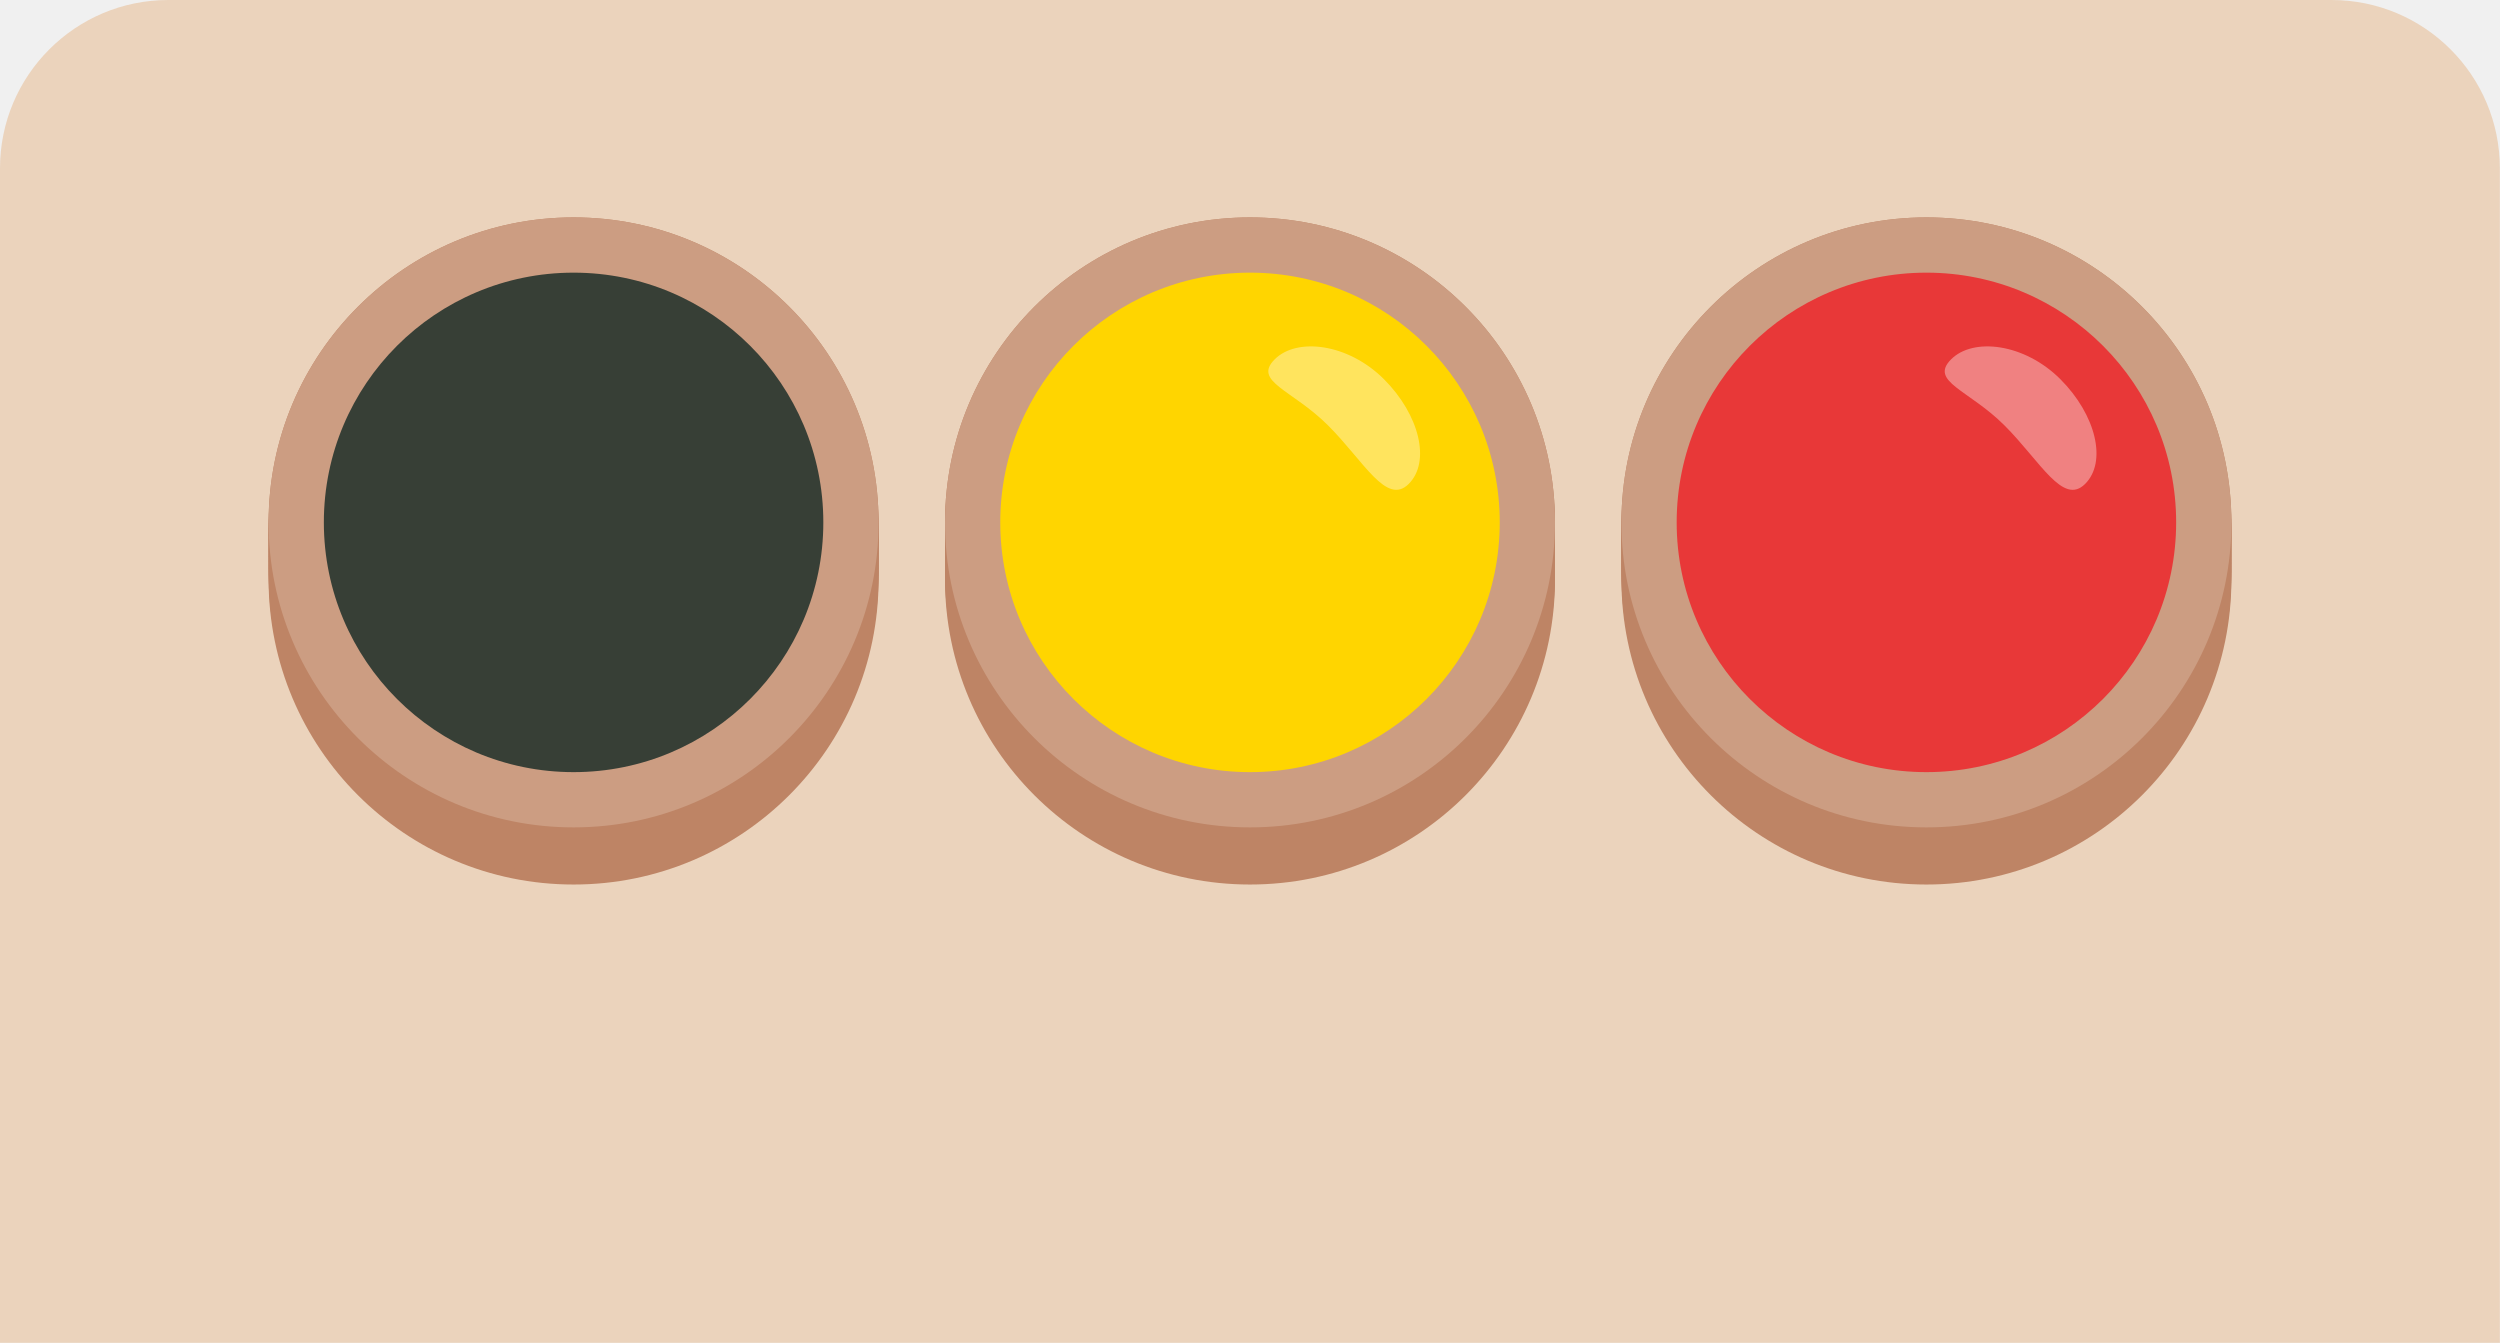
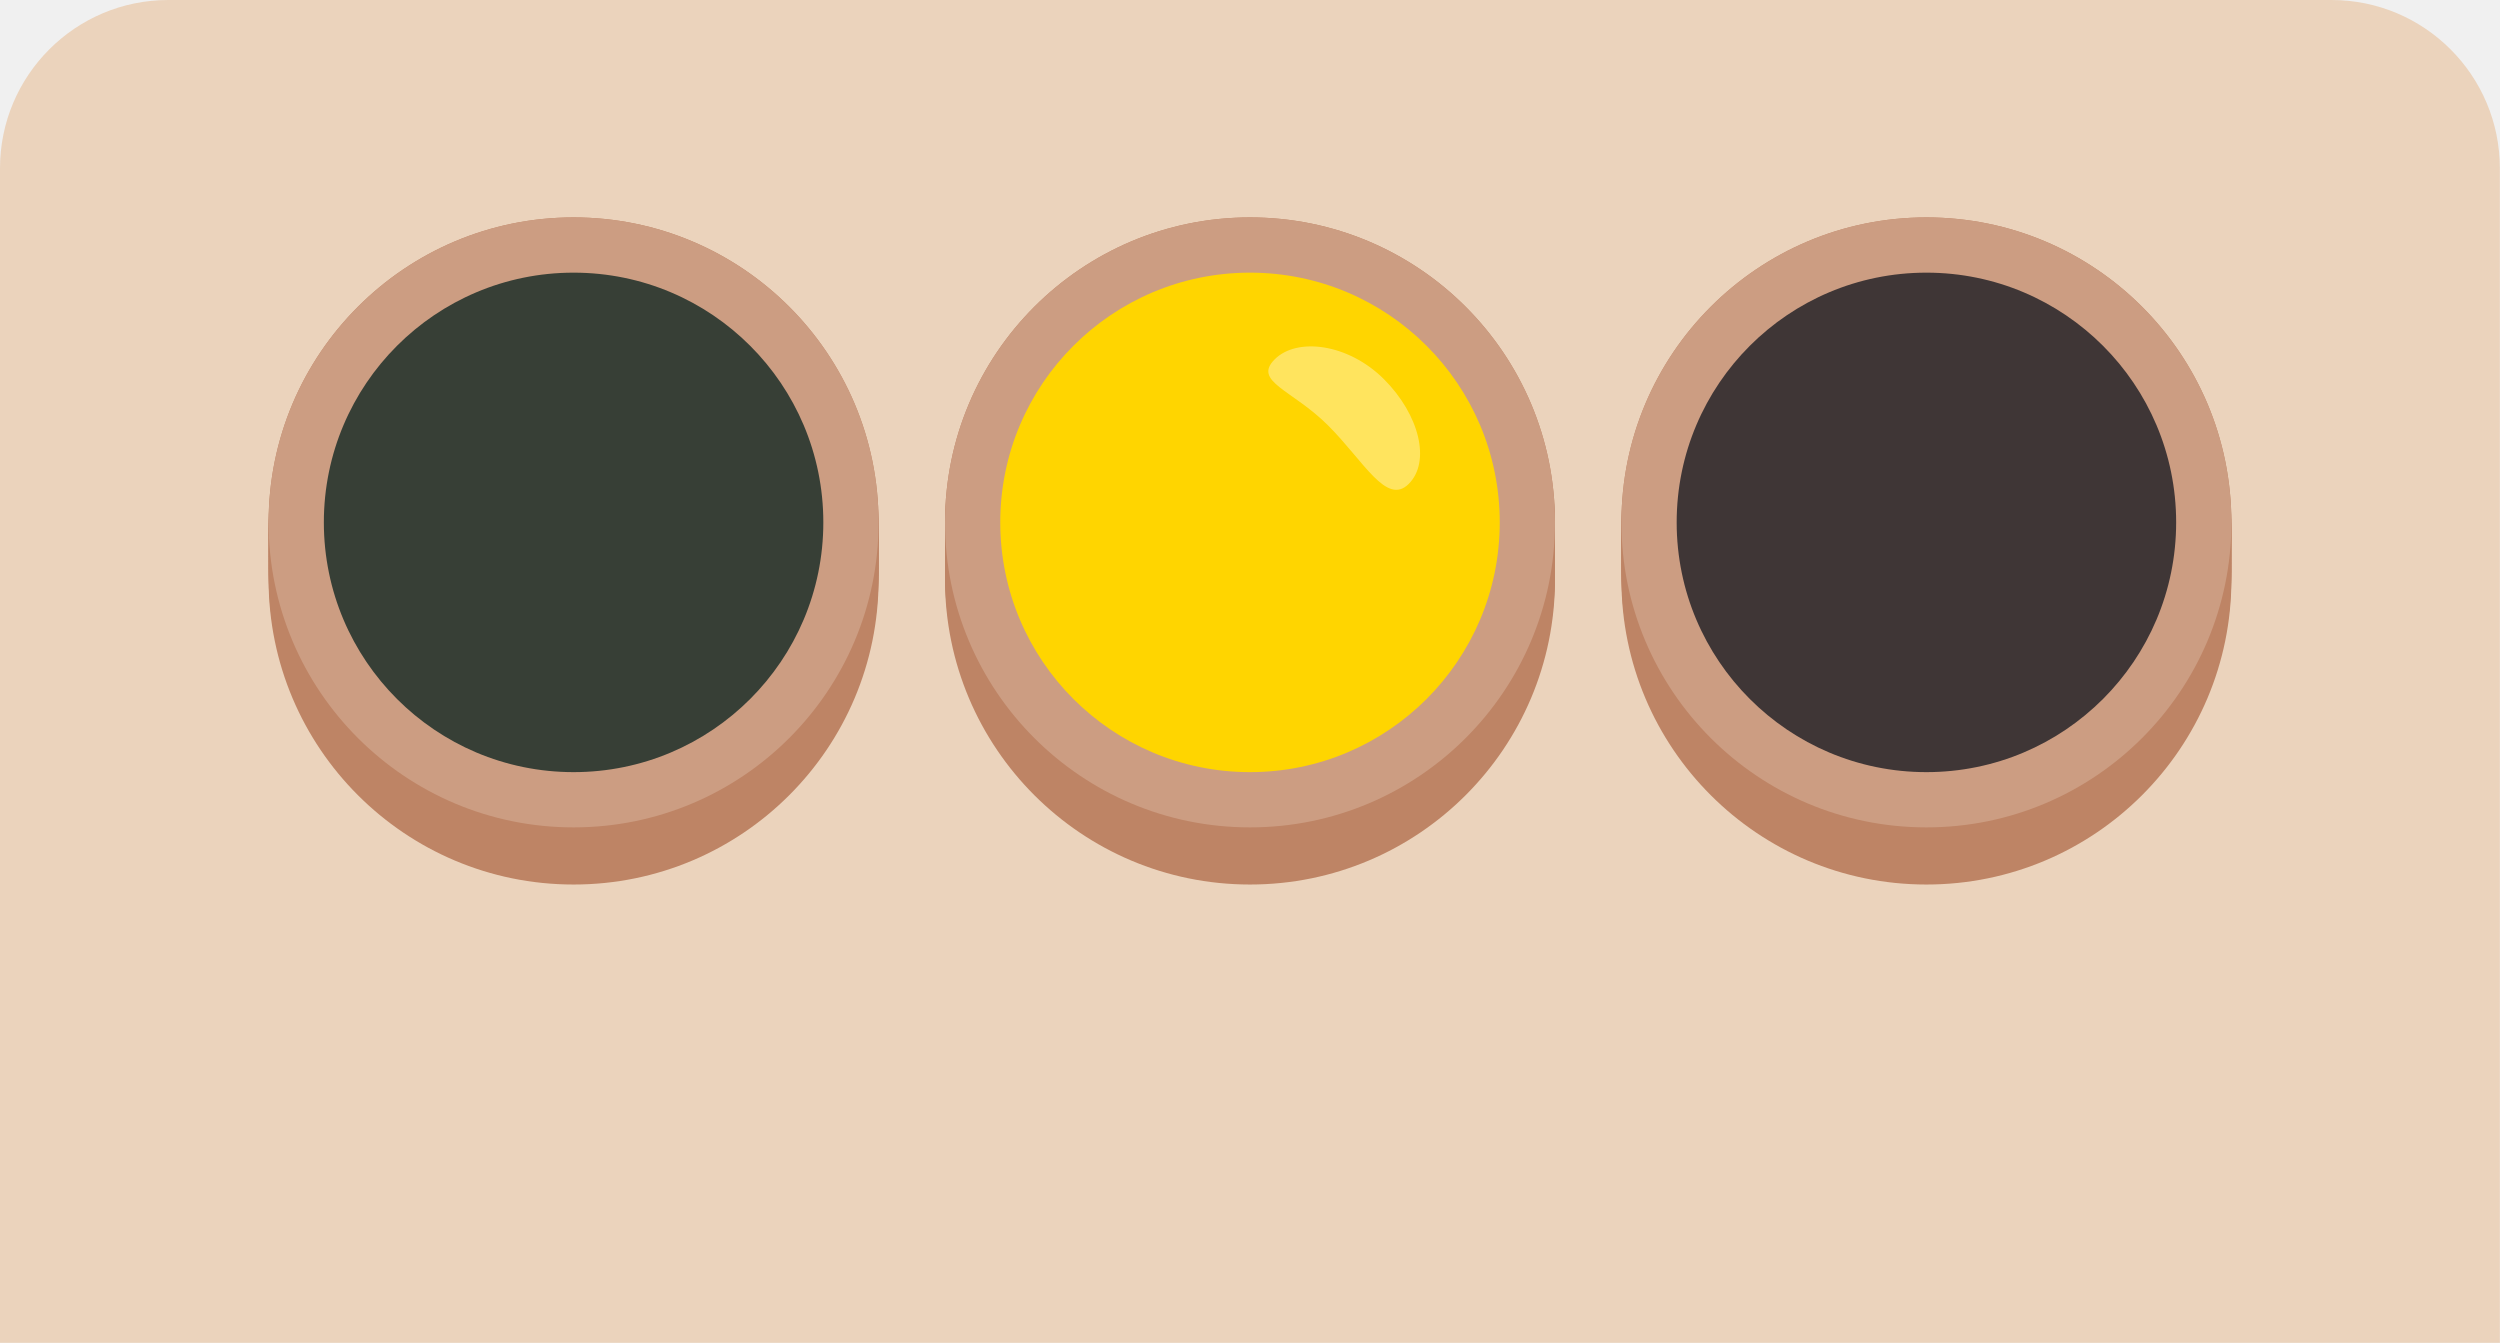
<svg xmlns="http://www.w3.org/2000/svg" id="Layer_2" data-name="Layer 2" viewBox="0 0 172.38 92.6">
  <defs>
    <style>
      .cls-1 {
-         fill: #e83838;
+         fill: #be8465;
      }

      .cls-2 {
-         fill: #be8465;
+         fill: #cc9d82;
      }

      .cls-3 {
-         fill: #cc9d82;
-       }
- 
-       .cls-4 {
        fill: #fff;
        opacity: .37;
      }

-       .cls-5 {
+       .cls-4 {
        fill: #373f36;
      }

+       .cls-5 {
+         fill: #ebd3bc;
+       }
+ 
      .cls-6 {
-         fill: #ebd3bc;
+         fill: #3f3636;
      }

      .cls-7 {
        fill: #ffd500;
      }
    </style>
  </defs>
  <g id="traffic_2" data-name="traffic 2">
-     <path class="cls-6" d="M11.61,0h149.15c6.41,0,11.61,5.2,11.61,11.61v80.98H0V11.61C0,5.2,5.2,0,11.61,0Z" />
+     <path class="cls-5" d="M11.61,0h149.15c6.41,0,11.61,5.2,11.61,11.61v80.98H0V11.61C0,5.2,5.2,0,11.61,0Z" />
    <g>
      <g>
-         <circle class="cls-2" cx="39.55" cy="39.96" r="21.03" />
-         <circle class="cls-2" cx="39.55" cy="39.6" r="21.03" />
-         <circle class="cls-2" cx="39.55" cy="39.24" r="21.03" />
-         <circle class="cls-2" cx="39.55" cy="38.88" r="21.03" />
-         <circle class="cls-2" cx="39.55" cy="38.52" r="21.03" />
-         <circle class="cls-2" cx="39.55" cy="38.17" r="21.03" />
-         <circle class="cls-2" cx="39.55" cy="37.81" r="21.03" />
-         <circle class="cls-2" cx="39.55" cy="37.45" r="21.03" />
-         <circle class="cls-2" cx="39.55" cy="37.09" r="21.03" />
-         <circle class="cls-2" cx="39.55" cy="36.74" r="21.03" />
-         <circle class="cls-2" cx="39.55" cy="36.38" r="21.03" />
-         <circle class="cls-2" cx="39.55" cy="36.02" r="21.03" />
+         <circle class="cls-1" cx="39.55" cy="39.96" r="21.03" />
+         <circle class="cls-1" cx="39.55" cy="39.6" r="21.03" />
+         <circle class="cls-1" cx="39.55" cy="39.24" r="21.03" />
+         <circle class="cls-1" cx="39.55" cy="38.88" r="21.03" />
+         <circle class="cls-1" cx="39.55" cy="38.52" r="21.03" />
+         <circle class="cls-1" cx="39.55" cy="38.17" r="21.03" />
+         <circle class="cls-1" cx="39.55" cy="37.81" r="21.03" />
+         <circle class="cls-1" cx="39.55" cy="37.45" r="21.03" />
+         <circle class="cls-1" cx="39.55" cy="37.09" r="21.03" />
+         <circle class="cls-1" cx="39.55" cy="36.74" r="21.03" />
+         <circle class="cls-1" cx="39.55" cy="36.38" r="21.03" />
+         <circle class="cls-1" cx="39.55" cy="36.02" r="21.03" />
      </g>
-       <circle class="cls-3" cx="39.55" cy="36.02" r="21.03" />
-       <circle class="cls-5" cx="39.55" cy="36.02" r="17.22" />
+       <circle class="cls-2" cx="39.55" cy="36.02" r="21.03" />
+       <circle class="cls-4" cx="39.55" cy="36.02" r="17.22" />
    </g>
    <g>
      <g>
-         <circle class="cls-2" cx="86.19" cy="39.96" r="21.03" />
-         <circle class="cls-2" cx="86.19" cy="39.6" r="21.03" />
-         <circle class="cls-2" cx="86.19" cy="39.24" r="21.03" />
-         <circle class="cls-2" cx="86.19" cy="38.88" r="21.03" />
-         <circle class="cls-2" cx="86.19" cy="38.52" r="21.03" />
-         <circle class="cls-2" cx="86.19" cy="38.17" r="21.03" />
-         <circle class="cls-2" cx="86.19" cy="37.81" r="21.03" />
-         <circle class="cls-2" cx="86.19" cy="37.45" r="21.03" />
-         <circle class="cls-2" cx="86.19" cy="37.09" r="21.03" />
-         <circle class="cls-2" cx="86.19" cy="36.74" r="21.03" />
-         <circle class="cls-2" cx="86.19" cy="36.38" r="21.03" />
-         <circle class="cls-2" cx="86.19" cy="36.02" r="21.03" />
+         <circle class="cls-1" cx="86.19" cy="39.96" r="21.03" />
+         <circle class="cls-1" cx="86.19" cy="39.6" r="21.03" />
+         <circle class="cls-1" cx="86.19" cy="39.24" r="21.03" />
+         <circle class="cls-1" cx="86.19" cy="38.88" r="21.03" />
+         <circle class="cls-1" cx="86.19" cy="38.52" r="21.03" />
+         <circle class="cls-1" cx="86.19" cy="38.17" r="21.03" />
+         <circle class="cls-1" cx="86.19" cy="37.81" r="21.03" />
+         <circle class="cls-1" cx="86.19" cy="37.45" r="21.03" />
+         <circle class="cls-1" cx="86.19" cy="37.09" r="21.03" />
+         <circle class="cls-1" cx="86.19" cy="36.74" r="21.03" />
+         <circle class="cls-1" cx="86.19" cy="36.38" r="21.03" />
+         <circle class="cls-1" cx="86.19" cy="36.02" r="21.03" />
      </g>
-       <circle class="cls-3" cx="86.19" cy="36.02" r="21.03" />
+       <circle class="cls-2" cx="86.19" cy="36.02" r="21.03" />
      <circle class="cls-7" cx="86.19" cy="36.02" r="17.22" />
-       <path class="cls-4" d="M95.42,26.14c2.47,2.47,3.24,5.71,1.71,7.23s-3.08-1.56-5.55-4.03c-2.47-2.47-5.21-3.03-3.69-4.56s5.05-1.11,7.53,1.36Z" />
+       <path class="cls-3" d="M95.42,26.14c2.47,2.47,3.24,5.71,1.71,7.23s-3.08-1.56-5.55-4.03c-2.47-2.47-5.21-3.03-3.69-4.56s5.05-1.11,7.53,1.36Z" />
    </g>
    <g>
      <g>
-         <circle class="cls-2" cx="132.83" cy="39.96" r="21.03" />
-         <circle class="cls-2" cx="132.83" cy="39.6" r="21.03" />
-         <circle class="cls-2" cx="132.83" cy="39.24" r="21.03" />
-         <circle class="cls-2" cx="132.83" cy="38.88" r="21.03" />
-         <circle class="cls-2" cx="132.83" cy="38.52" r="21.03" />
-         <circle class="cls-2" cx="132.83" cy="38.17" r="21.03" />
-         <circle class="cls-2" cx="132.83" cy="37.81" r="21.03" />
-         <circle class="cls-2" cx="132.83" cy="37.45" r="21.03" />
-         <circle class="cls-2" cx="132.83" cy="37.09" r="21.03" />
-         <circle class="cls-2" cx="132.83" cy="36.74" r="21.03" />
-         <circle class="cls-2" cx="132.83" cy="36.38" r="21.03" />
-         <circle class="cls-2" cx="132.83" cy="36.02" r="21.03" />
+         <circle class="cls-1" cx="132.83" cy="39.96" r="21.03" />
+         <circle class="cls-1" cx="132.83" cy="39.6" r="21.03" />
+         <circle class="cls-1" cx="132.83" cy="39.24" r="21.03" />
+         <circle class="cls-1" cx="132.83" cy="38.88" r="21.03" />
+         <circle class="cls-1" cx="132.83" cy="38.52" r="21.03" />
+         <circle class="cls-1" cx="132.83" cy="38.17" r="21.03" />
+         <circle class="cls-1" cx="132.83" cy="37.81" r="21.03" />
+         <circle class="cls-1" cx="132.83" cy="37.45" r="21.03" />
+         <circle class="cls-1" cx="132.83" cy="37.09" r="21.03" />
+         <circle class="cls-1" cx="132.83" cy="36.74" r="21.03" />
+         <circle class="cls-1" cx="132.83" cy="36.38" r="21.03" />
+         <circle class="cls-1" cx="132.83" cy="36.02" r="21.03" />
      </g>
-       <circle class="cls-3" cx="132.83" cy="36.02" r="21.03" />
-       <circle class="cls-1" cx="132.83" cy="36.02" r="17.22" />
-       <path class="cls-4" d="M142.06,26.14c2.47,2.47,3.24,5.71,1.71,7.23s-3.08-1.56-5.55-4.03c-2.47-2.47-5.21-3.03-3.69-4.56s5.05-1.11,7.53,1.36Z" />
+       <circle class="cls-2" cx="132.83" cy="36.02" r="21.03" />
+       <circle class="cls-6" cx="132.83" cy="36.02" r="17.22" />
    </g>
  </g>
</svg>
